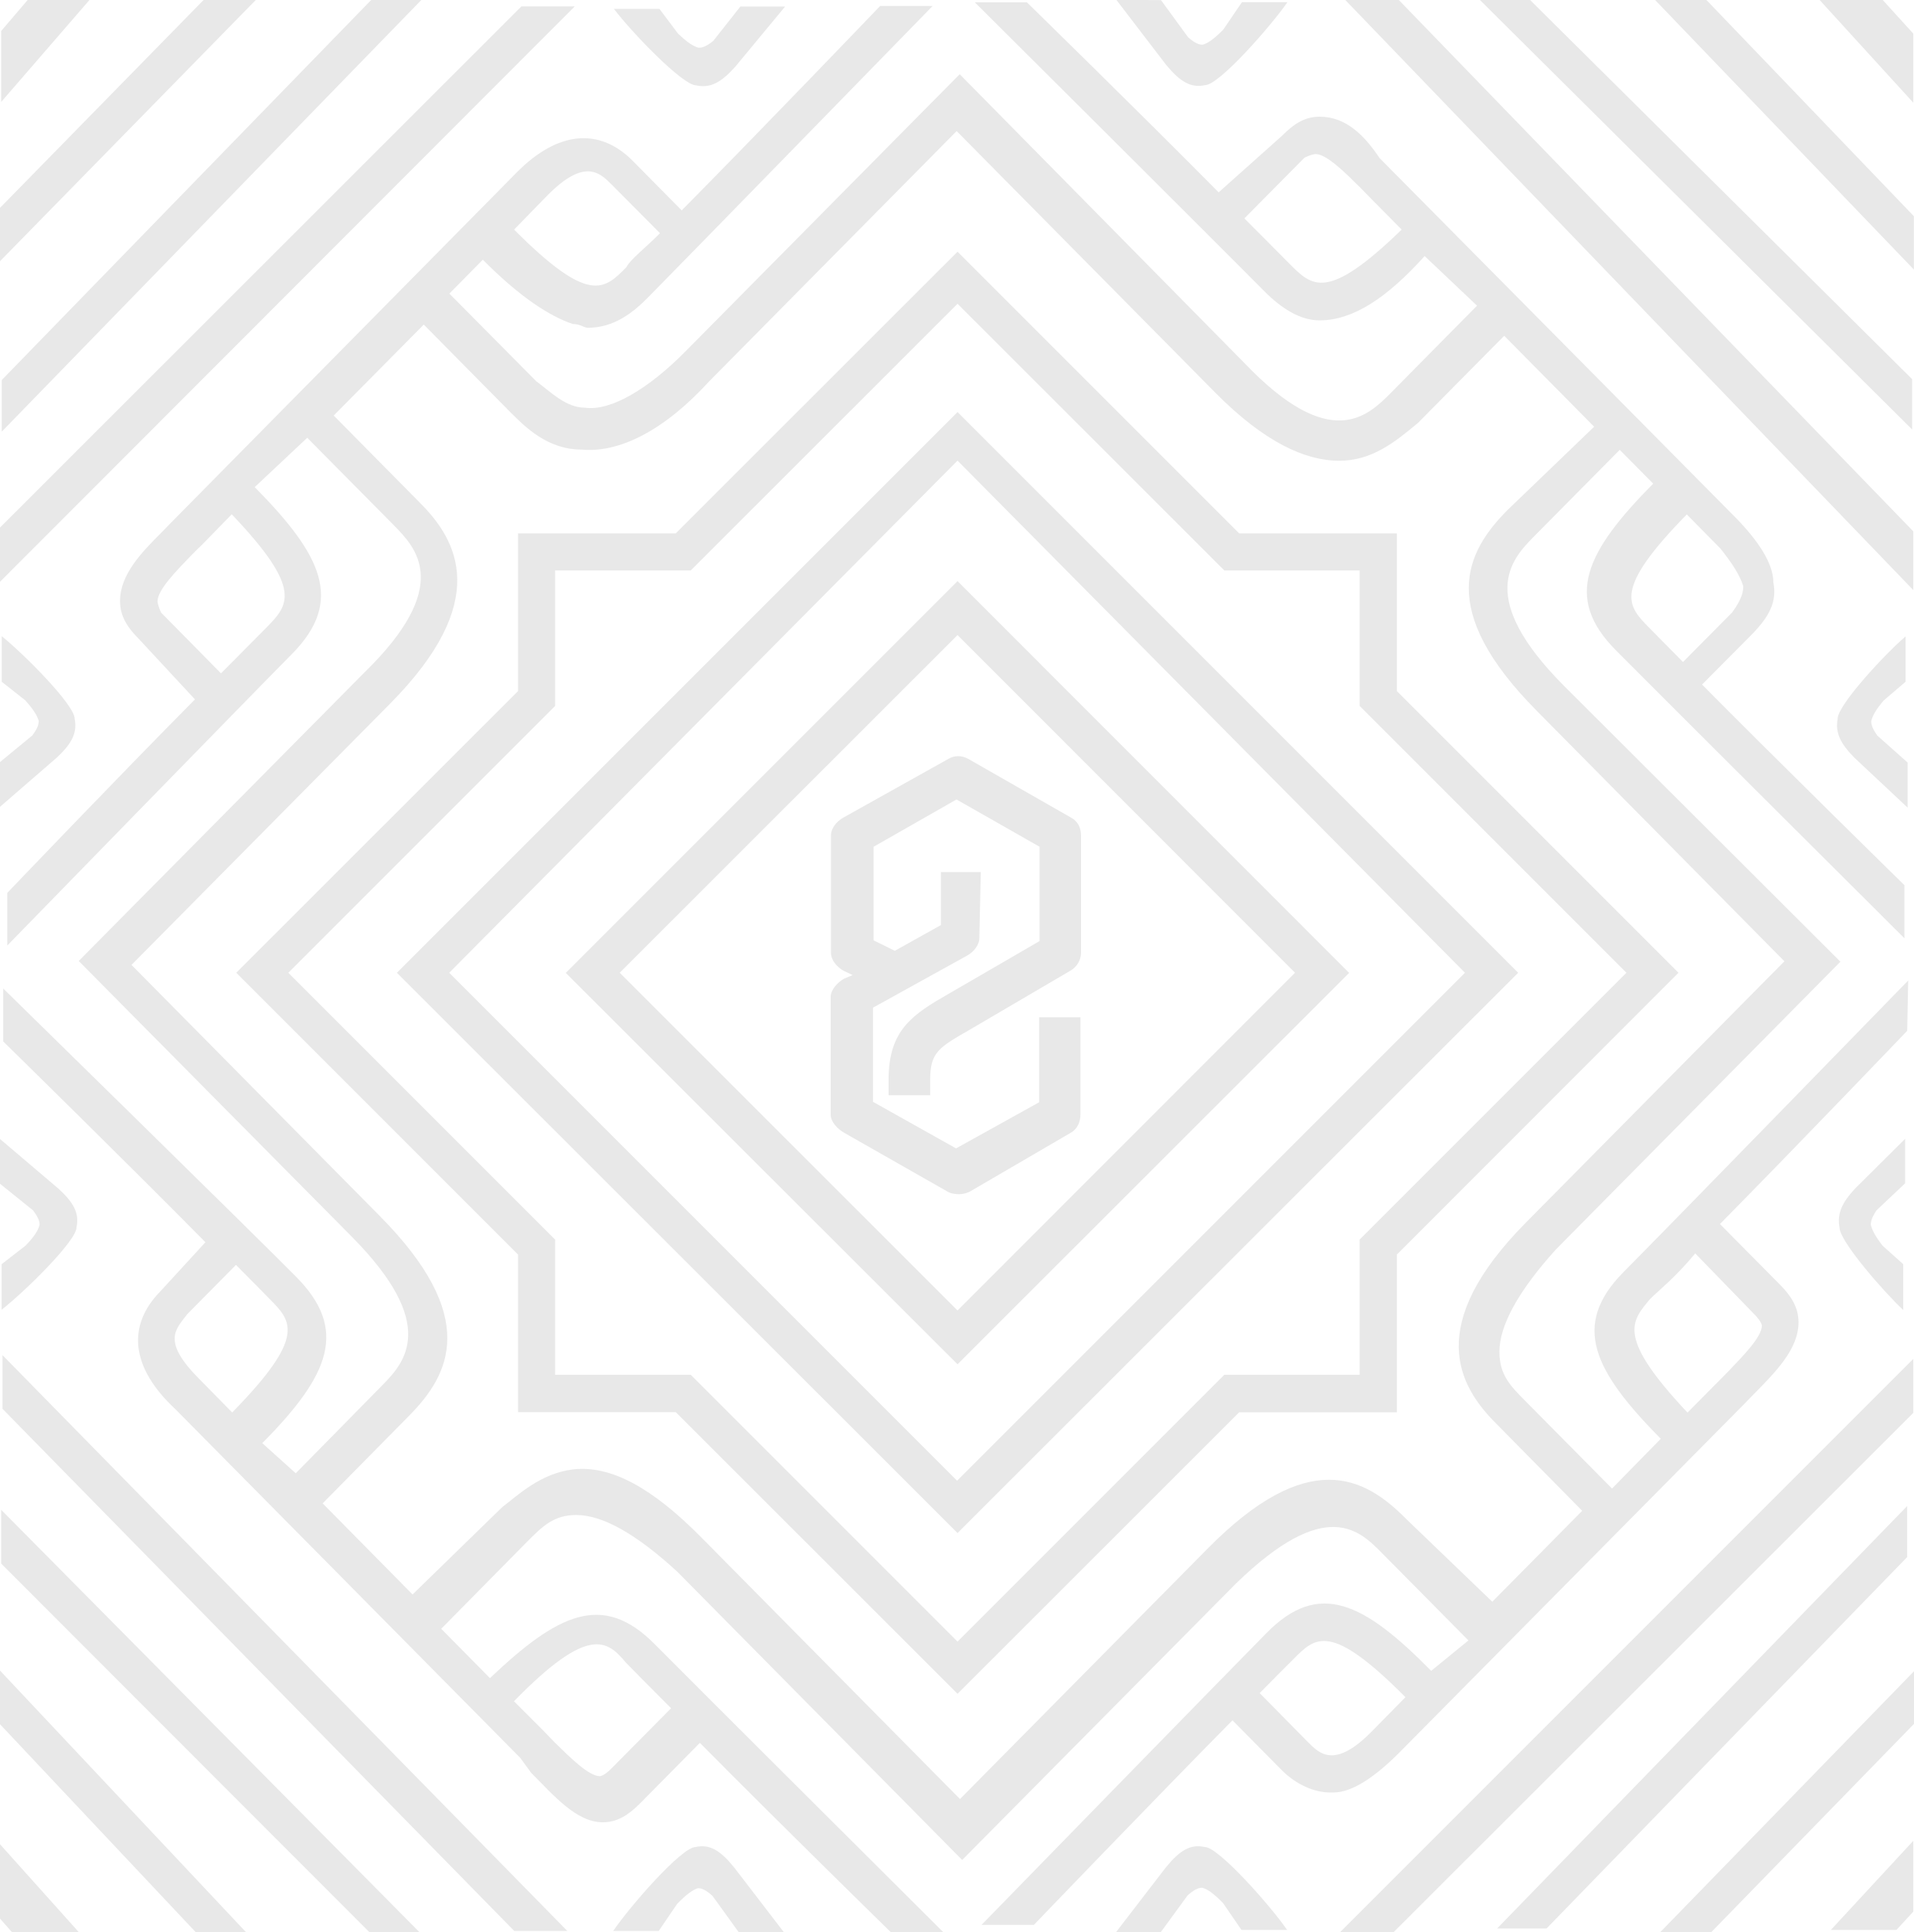
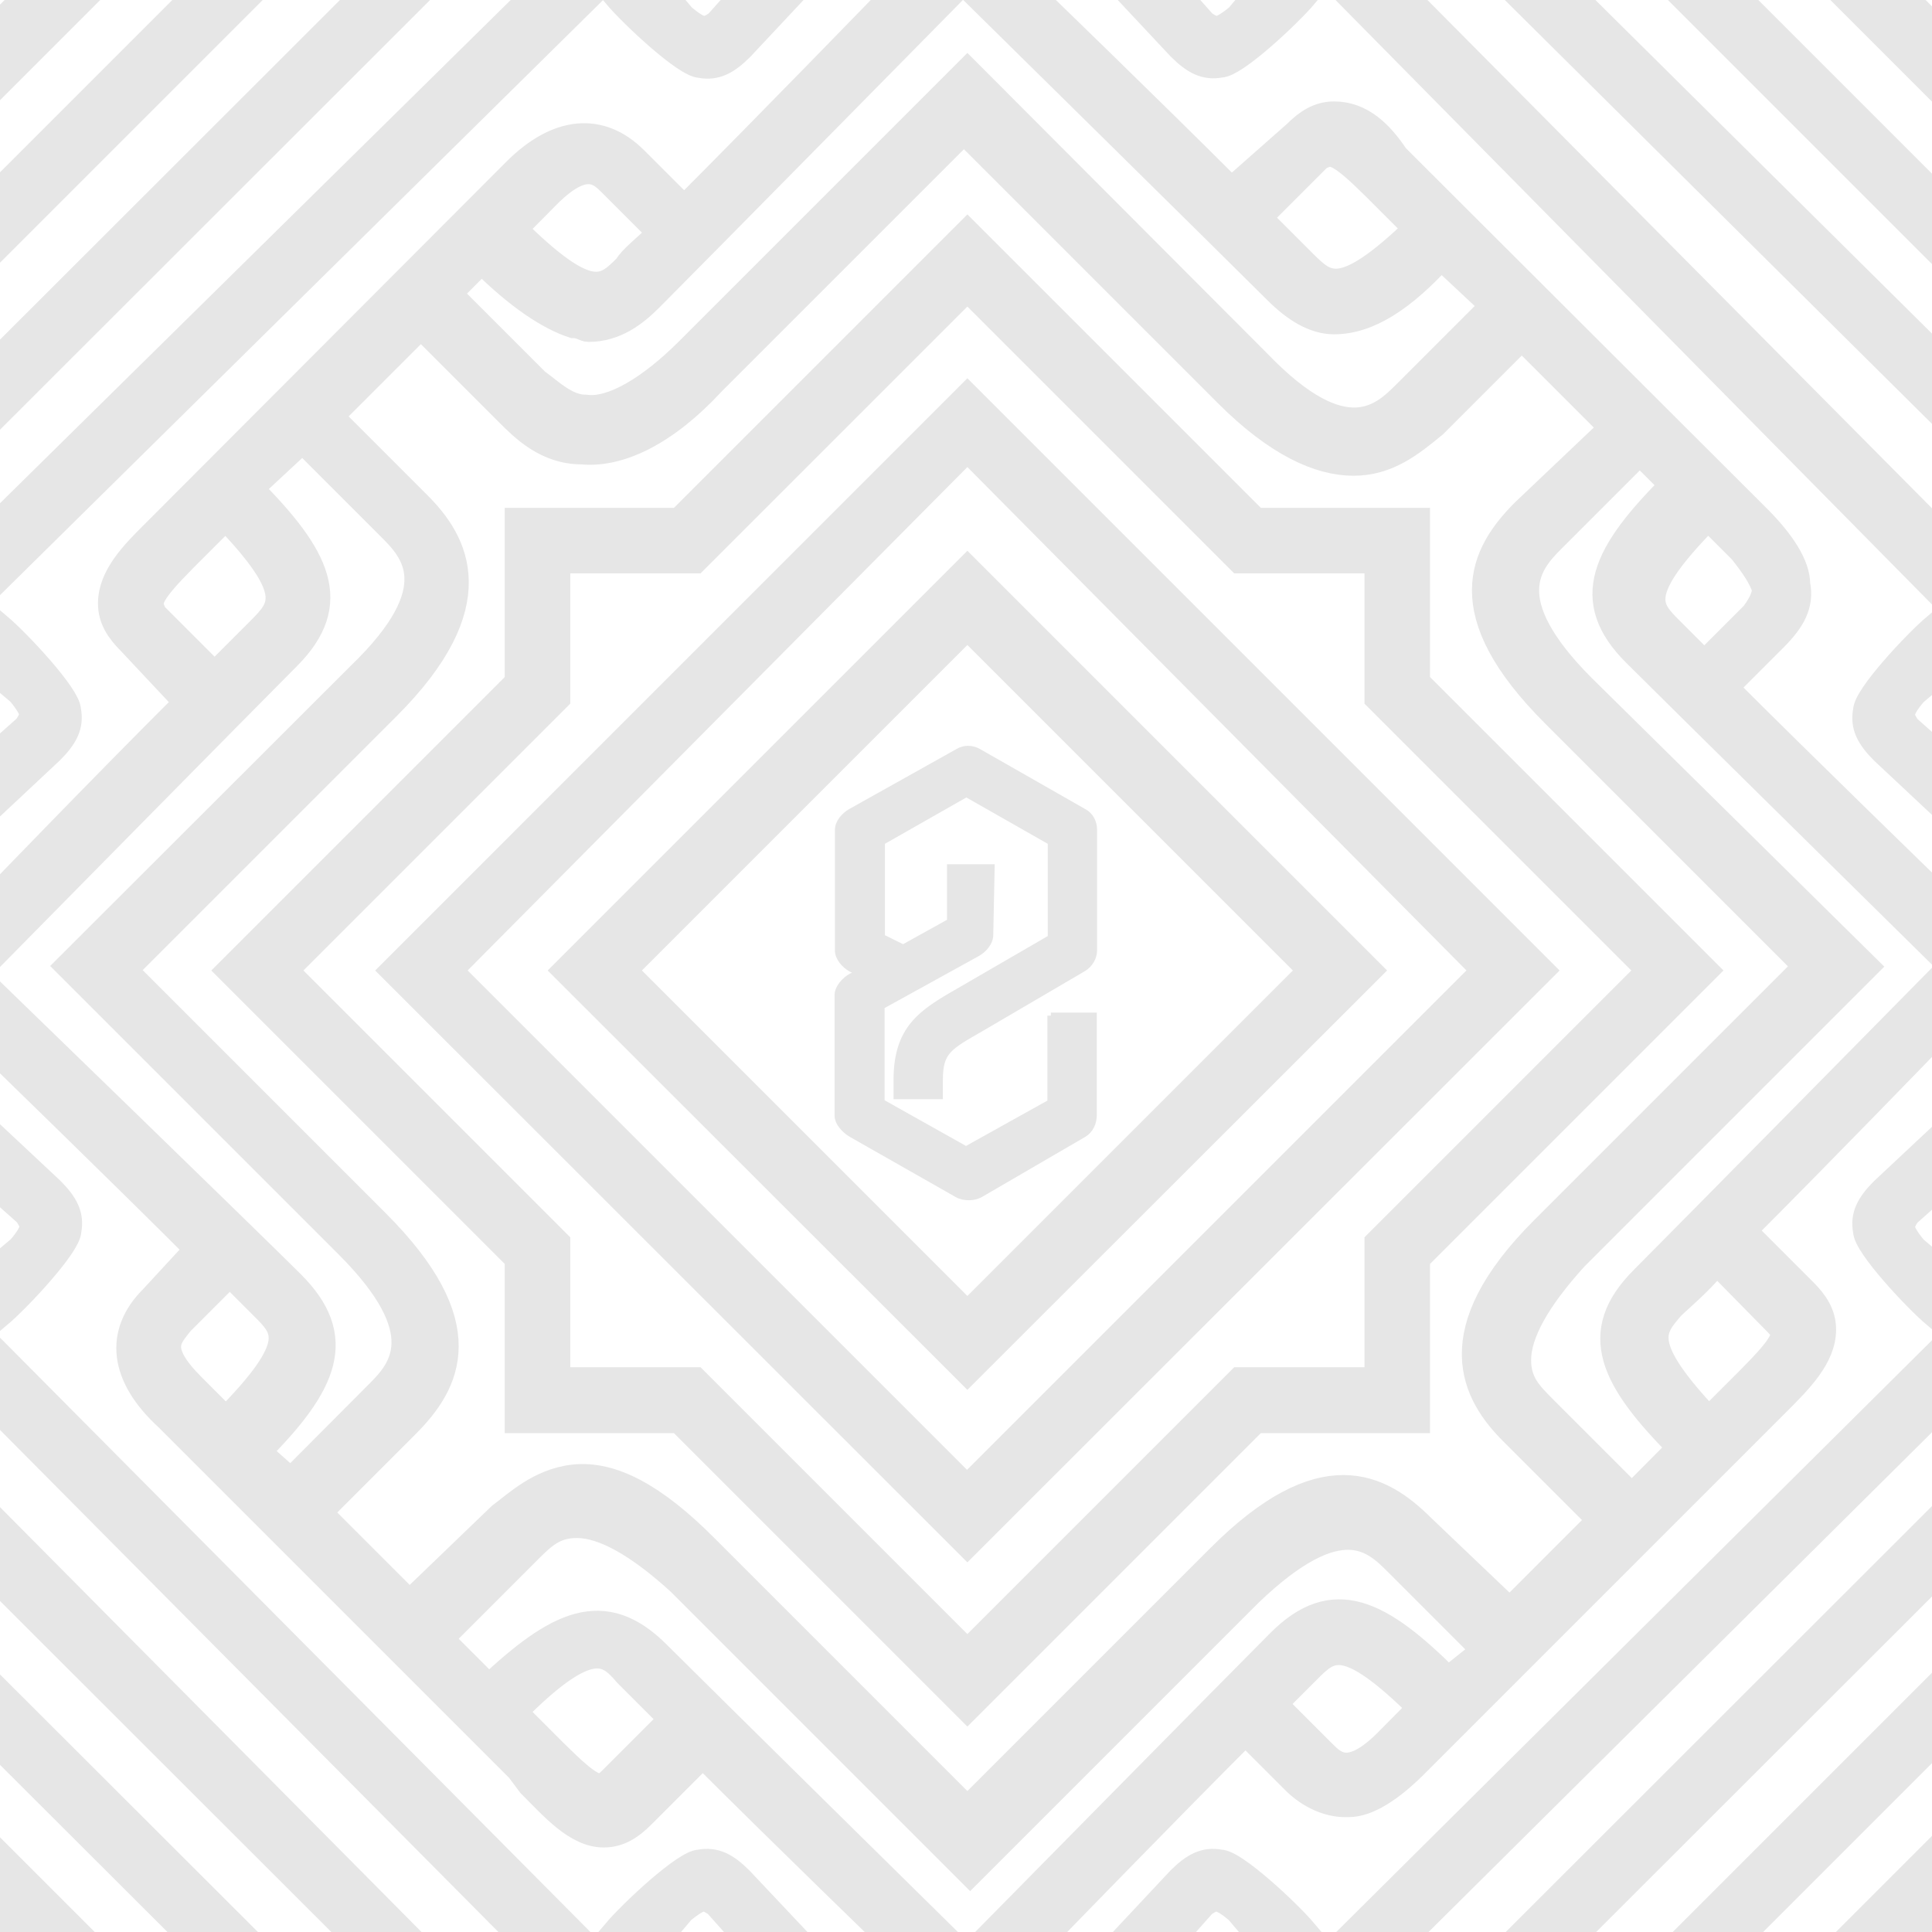
- <svg xmlns="http://www.w3.org/2000/svg" version="1.1" id="Laag_1" opacity="0.3" x="0px" y="0px" width="13.156px" height="13.279px" viewBox="206.428 -0.156 13.156 13.279" enable-background="new 206.428 -0.156 13.156 13.279" xml:space="preserve">
-   <path opacity="0.3" enable-background="new    " d="M213.01,9.221l-2.693-2.69l2.693-2.693l2.692,2.693L213.01,9.221z M210.688,6.53  l2.322,2.321l2.32-2.321l-2.32-2.321L210.688,6.53z" />
-   <path opacity="0.3" enable-background="new    " d="M213.01,10.381l-3.854-3.851l3.854-3.854l3.854,3.854L213.01,10.381z   M209.516,6.53l3.491,3.491l3.491-3.491l-3.488-3.52L209.516,6.53z" />
-   <polygon opacity="0.3" enable-background="new    " points="206.422,3.849 206.422,3.476 210.012,-0.112 210.379,-0.112 " />
-   <polygon opacity="0.3" enable-background="new    " points="219.58,3.9 215.662,-0.17 216.03,-0.17 219.58,3.496 " />
-   <polygon opacity="0.3" enable-background="new    " points="216.005,13.127 215.637,13.127 219.58,9.184 219.58,9.555 " />
-   <polygon opacity="0.3" enable-background="new    " points="209.963,13.116 206.445,9.527 206.445,9.158 210.328,13.116 " />
-   <path opacity="0.3" enable-background="new    " d="M219.545,6.583c0,0-1.701,1.748-1.958,2.005  c-0.36,0.365-0.204,0.678,0.257,1.145l-0.335,0.342l-0.594-0.6c-0.103-0.104-0.18-0.18-0.18-0.34c0-0.18,0.129-0.416,0.388-0.703  l1.956-1.978l-1.905-1.901c-0.594-0.6-0.361-0.859-0.206-1.017l0.594-0.6l0.23,0.232c-0.463,0.468-0.618,0.782-0.256,1.146  c0.256,0.259,1.983,1.979,1.983,1.979V5.928c0,0-0.85-0.833-1.391-1.379l0.336-0.338c0.129-0.13,0.18-0.233,0.154-0.365  c0-0.129-0.104-0.285-0.257-0.442l-2.373-2.396l-0.077-0.078c-0.104-0.155-0.23-0.284-0.412-0.284c-0.103,0-0.179,0.051-0.256,0.129  l-0.438,0.391c-0.545-0.551-1.318-1.306-1.318-1.306h-0.358c0,0,1.728,1.72,1.983,1.979c0.128,0.13,0.257,0.207,0.387,0.207  c0.23,0,0.464-0.155,0.722-0.442l0.36,0.341l-0.593,0.6c-0.155,0.155-0.412,0.417-1.007-0.207l-1.956-1.984l-1.881,1.901  c-0.255,0.259-0.517,0.417-0.696,0.391c-0.127,0-0.23-0.104-0.334-0.182l-0.597-0.602l0.23-0.233  c0.256,0.259,0.464,0.391,0.619,0.442c0.051,0,0.077,0.026,0.103,0.026c0.179,0,0.31-0.104,0.412-0.207  c0.256-0.259,1.958-2.005,1.958-2.005h-0.361c0,0-0.823,0.859-1.364,1.405l-0.335-0.339c-0.23-0.233-0.517-0.207-0.799,0.078  l-2.369,2.4l-0.076,0.078c-0.129,0.129-0.282,0.284-0.282,0.468c0,0.104,0.051,0.182,0.128,0.259l0.387,0.417  c-0.544,0.549-1.29,1.33-1.29,1.33v0.362c0,0,1.701-1.746,1.958-2.005c0.36-0.365,0.205-0.678-0.257-1.146l0.361-0.339l0.594,0.6  c0.153,0.156,0.412,0.417-0.205,1.017l-1.96,1.979l1.881,1.899c0.594,0.602,0.361,0.86,0.205,1.018l-0.594,0.604l-0.23-0.207  c0.464-0.468,0.594-0.782,0.23-1.146c-0.256-0.26-2.011-1.979-2.011-1.979v0.364c0,0,0.85,0.833,1.39,1.38l-0.31,0.338  c-0.23,0.234-0.205,0.523,0.103,0.809l2.371,2.397l0.076,0.104c0.155,0.155,0.31,0.339,0.492,0.339l0,0  c0.102,0,0.179-0.053,0.256-0.13l0.411-0.416c0.543,0.549,1.313,1.302,1.313,1.302h0.361c0,0-1.728-1.721-1.983-1.979  c-0.36-0.365-0.67-0.208-1.134,0.232l-0.335-0.339l0.593-0.601c0.104-0.104,0.181-0.181,0.335-0.181c0.181,0,0.413,0.13,0.697,0.392  l1.956,1.979l1.882-1.9c0.619-0.601,0.849-0.366,1.005-0.208l0.593,0.599l-0.256,0.209c-0.463-0.47-0.772-0.627-1.133-0.259  c-0.256,0.259-1.958,2.005-1.958,2.005h0.36c0,0,0.825-0.859,1.365-1.406l0.335,0.339c0.102,0.104,0.229,0.157,0.335,0.157h0.025  c0.128,0,0.281-0.106,0.438-0.26l2.372-2.397l0.076-0.078c0.154-0.156,0.31-0.313,0.31-0.496c0-0.104-0.051-0.182-0.127-0.259  l-0.413-0.417c0.542-0.549,1.287-1.328,1.287-1.328L219.545,6.583z M218.411,3.872c0,0.025,0,0.078-0.076,0.181l-0.338,0.341  c-0.103-0.104-0.179-0.182-0.23-0.233c-0.153-0.155-0.256-0.259,0.256-0.781l0.23,0.233C218.335,3.716,218.386,3.794,218.411,3.872z   M215.293,1.658c-0.052-0.052-0.153-0.155-0.311-0.313l0.413-0.417c0.051-0.025,0.076-0.025,0.076-0.025  c0.077,0,0.205,0.129,0.31,0.233c0.025,0.026,0.051,0.052,0.076,0.078l0.206,0.208C215.551,1.919,215.448,1.813,215.293,1.658z   M210.191,1.187c0.256-0.259,0.36-0.155,0.438-0.078l0.336,0.338c-0.104,0.104-0.206,0.182-0.231,0.233  c-0.153,0.156-0.257,0.259-0.772-0.258L210.191,1.187z M208.258,4.159c-0.052,0.052-0.154,0.155-0.311,0.313l-0.411-0.417  c-0.025-0.052-0.025-0.078-0.025-0.078c0-0.078,0.127-0.207,0.229-0.313c0.025-0.026,0.052-0.052,0.078-0.077l0.203-0.208  C208.515,3.897,208.411,4.002,208.258,4.159z M207.715,8.877l0.335-0.339c0.103,0.104,0.18,0.181,0.23,0.233  c0.154,0.155,0.256,0.259-0.256,0.781l-0.229-0.233C207.536,9.058,207.638,8.98,207.715,8.877z M210.731,11.272  c0.051,0.053,0.153,0.156,0.31,0.313l-0.412,0.416c-0.051,0.051-0.077,0.051-0.077,0.051c-0.077,0-0.204-0.128-0.31-0.231  c-0.025-0.026-0.051-0.053-0.076-0.079l-0.205-0.205C210.473,11.013,210.601,11.116,210.731,11.272z M216.091,10.281  c-0.282-0.285-0.67-0.495-1.364,0.209l-1.7,1.719l-1.778-1.798c-0.335-0.339-0.619-0.496-0.878-0.468  c-0.229,0.026-0.387,0.182-0.49,0.259l-0.617,0.601l-0.618-0.626l0.593-0.601c0.281-0.284,0.491-0.679-0.205-1.379l-1.702-1.721  l1.779-1.797c0.696-0.704,0.463-1.12,0.204-1.379l-0.593-0.6l0.619-0.625l0.593,0.6c0.103,0.103,0.257,0.259,0.491,0.259  c0.257,0.025,0.568-0.129,0.878-0.469l1.701-1.72l1.778,1.798c0.334,0.338,0.618,0.468,0.85,0.468c0.229,0,0.386-0.13,0.542-0.259  l0.594-0.6l0.618,0.625l-0.598,0.575c-0.281,0.285-0.49,0.678,0.204,1.378l1.702,1.721l-1.778,1.797  c-0.696,0.704-0.464,1.12-0.205,1.379l0.593,0.601l-0.618,0.625L216.091,10.281z M215.86,11.742c-0.255,0.26-0.36,0.157-0.438,0.079  l-0.335-0.34c0.103-0.104,0.179-0.181,0.23-0.231c0.153-0.156,0.256-0.26,0.772,0.259L215.86,11.742z M218.487,8.877  c0.052,0.053,0.052,0.078,0.052,0.078c0,0.078-0.128,0.207-0.229,0.313l-0.282,0.285c-0.491-0.522-0.386-0.626-0.257-0.781  c0.053-0.053,0.181-0.155,0.31-0.313L218.487,8.877z" />
-   <path opacity="0.3" enable-background="new    " d="M206.424,5.393l0.396-0.343c0.101-0.095,0.141-0.169,0.121-0.267  c0-0.095-0.355-0.45-0.501-0.566v0.313l0.161,0.127c0.058,0.065,0.082,0.104,0.093,0.142c0,0.014,0,0.042-0.044,0.1l-0.226,0.186  V5.393z" />
-   <path opacity="0.3" enable-background="new    " d="M219.542,5.086L219.333,4.9c-0.042-0.058-0.042-0.086-0.042-0.1  c0.01-0.04,0.033-0.079,0.086-0.142l0.15-0.128V4.218c-0.137,0.116-0.467,0.471-0.467,0.566c-0.018,0.097,0.02,0.171,0.114,0.267  l0.367,0.344V5.086z" />
-   <path opacity="0.3" enable-background="new    " d="M206.424,7.977l0.231,0.186c0.045,0.059,0.045,0.086,0.045,0.1  c-0.011,0.039-0.035,0.079-0.096,0.142l-0.165,0.128v0.313c0.15-0.116,0.515-0.472,0.515-0.566c0.021-0.098-0.021-0.172-0.125-0.267  l-0.405-0.344V7.977z" />
-   <path opacity="0.3" enable-background="new    " d="M219.525,7.67l-0.346,0.344c-0.089,0.096-0.124,0.17-0.106,0.268  c0,0.094,0.311,0.449,0.438,0.566V8.533l-0.142-0.127c-0.05-0.065-0.071-0.105-0.081-0.143c0-0.014,0-0.041,0.039-0.1l0.197-0.186  V7.67z" />
-   <path opacity="0.3" enable-background="new    " d="M214.406,13.126l0.186-0.255c0.059-0.052,0.086-0.052,0.101-0.052  c0.04,0.012,0.079,0.041,0.142,0.105l0.127,0.185h0.314c-0.116-0.168-0.472-0.57-0.566-0.57c-0.098-0.022-0.172,0.022-0.268,0.14  l-0.344,0.447H214.406z" />
-   <path opacity="0.3" enable-background="new    " d="M214.101-0.158l0.343,0.448c0.096,0.116,0.17,0.161,0.268,0.139  c0.096,0,0.45-0.403,0.566-0.57h-0.313l-0.128,0.188c-0.064,0.065-0.104,0.093-0.141,0.104c-0.015,0-0.043,0-0.101-0.051  l-0.186-0.255L214.101-0.158z" />
-   <path opacity="0.3" enable-background="new    " d="M211.823,13.133l-0.347-0.452c-0.095-0.118-0.169-0.164-0.267-0.142  c-0.095,0-0.45,0.406-0.566,0.577h0.313l0.128-0.188c0.065-0.065,0.104-0.094,0.142-0.106c0.014,0,0.041,0,0.1,0.053l0.186,0.258  H211.823z" />
-   <path opacity="0.3" enable-background="new    " d="M211.517-0.111l-0.186,0.236c-0.058,0.047-0.086,0.047-0.101,0.047  c-0.039-0.011-0.078-0.037-0.141-0.097l-0.128-0.17h-0.313c0.116,0.154,0.471,0.526,0.566,0.526  c0.098,0.021,0.172-0.021,0.268-0.128l0.343-0.414H211.517z" />
-   <g opacity="0.3">
-     <polygon points="206.44,2.811 206.44,2.456 208.992,-0.169 209.337,-0.169  " />
-     <polygon points="219.572,2.796 216.601,-0.156 216.946,-0.156 219.572,2.45  " />
-     <polygon points="208.984,13.141 206.436,10.591 206.436,10.221 209.328,13.141  " />
-     <polygon points="217.059,13.099 216.719,13.099 219.538,10.195 219.538,10.546  " />
+ <svg xmlns="http://www.w3.org/2000/svg" version="1.1" id="Laag_1" x="0px" y="0px" viewBox="200 0 560 560" enable-background="new 200 0 560 560" xml:space="preserve">
+   <path opacity="0.1" stroke="#000000" stroke-width="8" stroke-miterlimit="10" enable-background="new    " d="M480.4,397.2  l-116-115.9l116-116l116,116L480.4,397.2z M380.4,281.3l100,100l100-100l-100-100L380.4,281.3z" />
+   <path opacity="0.1" stroke="#000000" stroke-width="8" stroke-miterlimit="10" enable-background="new    " d="M480.4,447.2  l-166-165.9l166-166l166,166L480.4,447.2z M329.9,281.3l150.4,150.4l150.4-150.4L480.4,129.7L329.9,281.3z" />
+   <polygon opacity="0.1" stroke="#000000" stroke-width="8" stroke-miterlimit="10" enable-background="new    " points="201.1,165.8   201.1,150.4 351.7,2 367.1,2 " />
+   <polygon opacity="0.1" stroke="#000000" stroke-width="8" stroke-miterlimit="10" enable-background="new    " points="758.5,168   594.7,2 610.1,2 758.5,151.5 " />
+   <polygon opacity="0.1" stroke="#000000" stroke-width="8" stroke-miterlimit="10" enable-background="new    " points="609,559.4   593.6,559.4 758.5,395.6 758.5,411 " />
+   <polygon opacity="0.1" stroke="#000000" stroke-width="8" stroke-miterlimit="10" enable-background="new    " points="349.5,559.4   201.1,409.9 201.1,394.5 364.9,559.4 " />
+   <path opacity="0.1" stroke="#000000" stroke-width="8" stroke-miterlimit="10" enable-background="new    " d="M760.5,285.7  c0,0-73.1,74.2-84.1,85.2c-15.5,15.5-8.8,28.8,11,48.7L673,434.1l-25.5-25.5c-4.4-4.4-7.7-7.7-7.7-14.4c0-7.7,5.5-17.7,16.6-29.9  l84.1-84.1l-81.9-80.8c-25.5-25.5-15.5-36.5-8.8-43.2l25.5-25.5l9.9,9.9c-19.9,19.9-26.6,33.2-11,48.7c11,11,85.2,84.1,85.2,84.1  v-15.5c0,0-36.5-35.4-59.7-58.6l14.4-14.4c5.5-5.5,7.7-9.9,6.6-15.5c0-5.5-4.4-12.1-11-18.8l-102-101.8l-3.3-3.3  c-4.4-6.6-9.9-12.1-17.7-12.1c-4.4,0-7.7,2.2-11,5.5l-18.8,16.6C533.5,32.1,500.3,0,500.3,0h-15.4c0,0,74.2,73.1,85.2,84.1  c5.5,5.5,11,8.8,16.6,8.8c9.9,0,19.9-6.6,31-18.8l15.5,14.5l-25.5,25.5c-6.6,6.6-17.7,17.7-43.2-8.8L480.4,21l-80.8,80.8  c-11,11-22.2,17.7-29.9,16.6c-5.5,0-9.9-4.4-14.4-7.7l-25.6-25.6l9.9-9.9c11,11,19.9,16.6,26.6,18.8c2.2,0,3.3,1.1,4.4,1.1  c7.7,0,13.3-4.4,17.7-8.8c11-11,84.1-85.2,84.1-85.2h-15.5c0,0-35.4,36.5-58.6,59.7l-14.4-14.4c-9.9-9.9-22.2-8.8-34.3,3.3  L247.8,151.7l-3.3,3.3c-5.5,5.5-12.1,12.1-12.1,19.9c0,4.4,2.2,7.7,5.5,11l16.6,17.7c-23.4,23.3-55.4,56.5-55.4,56.5v15.4  c0,0,73.1-74.2,84.1-85.2c15.5-15.5,8.8-28.8-11-48.7l15.5-14.4l25.5,25.5c6.6,6.6,17.7,17.7-8.8,43.2l-84.2,84.1l80.8,80.8  c25.5,25.5,15.5,36.5,8.8,43.2l-25.5,25.6l-9.9-8.8c19.9-19.9,25.5-33.2,9.9-48.7c-11-11-86.4-84.1-86.4-84.1v15.5  c0,0,36.5,35.4,59.7,58.6l-13.3,14.4c-9.9,9.9-8.8,22.2,4.4,34.3l101.9,101.9l3.3,4.4c6.6,6.6,13.3,14.4,21.1,14.4l0,0  c4.4,0,7.7-2.2,11-5.5l17.7-17.7c23.3,23.3,56.4,55.3,56.4,55.3h15.5c0,0-74.2-73.1-85.2-84.1c-15.5-15.5-28.8-8.8-48.7,9.9  l-14.4-14.4l25.5-25.5c4.4-4.4,7.7-7.7,14.4-7.7c7.7,0,17.7,5.5,29.9,16.6l84.1,84.1l80.8-80.8c26.6-25.5,36.5-15.5,43.2-8.8  l25.5,25.5l-11,8.8c-19.9-19.9-33.2-26.6-48.7-11c-11,11-84.1,85.2-84.1,85.2h15.5c0,0,35.4-36.5,58.6-59.7l14.4,14.4  c4.4,4.4,9.9,6.6,14.4,6.6h1.1c5.5,0,12.1-4.4,18.8-11l101.9-101.9l3.3-3.3c6.6-6.6,13.3-13.3,13.3-21.1c0-4.4-2.2-7.7-5.5-11  l-17.7-17.7c23.3-23.3,55.3-56.4,55.3-56.4L760.5,285.7z M711.8,170.5c0,1.1,0,3.3-3.3,7.7L694,192.7c-4.4-4.4-7.7-7.7-9.9-9.9  c-6.6-6.6-11-11,11-33.2l9.9,9.9C708.5,163.9,710.7,167.2,711.8,170.5z M577.8,76.4c-2.2-2.2-6.6-6.6-13.3-13.3l17.7-17.7  c2.2-1.1,3.3-1.1,3.3-1.1c3.3,0,8.8,5.5,13.3,9.9c1.1,1.1,2.2,2.2,3.3,3.3l8.8,8.8C588.9,87.5,584.5,83,577.8,76.4z M358.6,56.4  c11-11,15.5-6.6,18.8-3.3l14.4,14.4c-4.4,4.4-8.8,7.7-9.9,9.9c-6.6,6.6-11,11-33.2-11L358.6,56.4z M275.5,182.7  c-2.2,2.2-6.6,6.6-13.3,13.3l-17.7-17.7c-1.1-2.2-1.1-3.3-1.1-3.3c0-3.3,5.5-8.8,9.9-13.3c1.1-1.1,2.2-2.2,3.3-3.3l8.8-8.8  C286.6,171.6,282.1,176,275.5,182.7z M252.2,383.2l14.4-14.4c4.4,4.4,7.7,7.7,9.9,9.9c6.6,6.6,11,11-11,33.2l-9.9-9.9  C244.5,390.9,248.9,387.6,252.2,383.2z M381.8,485c2.2,2.2,6.6,6.6,13.3,13.3l-17.7,17.7c-2.2,2.2-3.3,2.2-3.3,2.2  c-3.3,0-8.8-5.5-13.3-9.9c-1.1-1.1-2.2-2.2-3.3-3.3l-8.8-8.8C370.7,473.9,376.2,478.4,381.8,485z M612.1,442.9  c-12.1-12.1-28.8-21.1-58.6,8.8l-73.1,73.1L404,448.4c-14.4-14.4-26.6-21.1-37.7-19.9c-9.9,1.1-16.6,7.7-21.1,11L318.7,465  l-26.6-26.6l25.5-25.5c12.1-12.1,21.1-28.8-8.8-58.6l-73.1-73.1l76.4-76.4c29.9-29.9,19.9-47.6,8.8-58.6l-25.5-25.5L322,94.1  l25.5,25.5c4.4,4.4,11,11,21.1,11c11,1.1,24.4-5.5,37.7-19.9l73.1-73.1l76.4,76.4c14.4,14.4,26.6,19.9,36.5,19.9  c9.9,0,16.6-5.5,23.3-11l25.5-25.5l26.6,26.6L642,148.4c-12.1,12.1-21.1,28.8,8.8,58.6l73.1,73.1l-76.4,76.4  c-29.9,29.9-19.9,47.6-8.8,58.6l25.5,25.5l-26.6,26.6L612.1,442.9z M602.2,505c-11,11-15.5,6.6-18.8,3.3l-14.4-14.4  c4.4-4.4,7.7-7.7,9.9-9.9c6.6-6.6,11-11,33.2,11L602.2,505z M715.1,383.2c2.2,2.2,2.2,3.3,2.2,3.3c0,3.3-5.5,8.8-9.9,13.3  l-12.1,12.1c-21.1-22.2-16.6-26.6-11-33.2c2.2-2.2,7.7-6.6,13.3-13.3L715.1,383.2z" />
+   <path opacity="0.1" stroke="#000000" stroke-width="8" stroke-miterlimit="10" enable-background="new    " d="M198.8,232.3  l15.8-14.8c4.1-4.1,5.7-7.3,4.9-11.5c0-4.1-14.2-19.4-20.1-24.4l0,13.5l6.5,5.5c2.3,2.8,3.3,4.5,3.7,6.1c0,0.6,0,1.8-1.8,4.3l-9,8  L198.8,232.3z" />
+   <path opacity="0.1" stroke="#000000" stroke-width="8" stroke-miterlimit="10" enable-background="new    " d="M761.8,219.1l-9-8  c-1.8-2.5-1.8-3.7-1.8-4.3c0.4-1.7,1.4-3.4,3.7-6.1l6.5-5.5l0-13.5c-5.9,5-20.1,20.3-20.1,24.4c-0.8,4.2,0.8,7.4,4.9,11.5l15.8,14.8  L761.8,219.1z" />
+   <path opacity="0.1" stroke="#000000" stroke-width="8" stroke-miterlimit="10" enable-background="new    " d="M198.9,343.6l9,8  c1.8,2.5,1.8,3.7,1.8,4.3c-0.4,1.7-1.4,3.4-3.7,6.1l-6.5,5.5l0,13.5c5.9-5,20.1-20.3,20.1-24.4c0.8-4.2-0.8-7.4-4.9-11.5l-15.8-14.8  L198.9,343.6z" />
+   <path opacity="0.1" stroke="#000000" stroke-width="8" stroke-miterlimit="10" enable-background="new    " d="M761.8,330.4  L746,345.2c-4.1,4.1-5.7,7.3-4.9,11.5c0,4.1,14.2,19.4,20.1,24.4l0-13.5l-6.5-5.5c-2.3-2.8-3.3-4.5-3.7-6.1c0-0.6,0-1.8,1.8-4.3l9-8  L761.8,330.4z" />
+   <path opacity="0.1" stroke="#000000" stroke-width="8" stroke-miterlimit="10" enable-background="new    " d="M540.6,560.8l8-9  c2.5-1.8,3.7-1.8,4.3-1.8c1.7,0.4,3.4,1.4,6.1,3.7l5.5,6.5l13.5,0c-5-5.9-20.3-20.1-24.4-20.1c-4.2-0.8-7.4,0.8-11.5,4.9l-14.8,15.8  L540.6,560.8z" />
+   <path opacity="0.1" stroke="#000000" stroke-width="8" stroke-miterlimit="10" enable-background="new    " d="M527.4-2.2l14.8,15.8  c4.1,4.1,7.3,5.7,11.5,4.9c4.1,0,19.4-14.2,24.4-20.1l-13.5,0L559.1,5c-2.8,2.3-4.5,3.3-6.1,3.7c-0.6,0-1.8,0-4.3-1.8l-8-9  L527.4-2.2z" />
+   <path opacity="0.1" stroke="#000000" stroke-width="8" stroke-miterlimit="10" enable-background="new    " d="M429.3,560.8  L414.4,545c-4.1-4.1-7.3-5.7-11.5-4.9c-4.1,0-19.4,14.2-24.4,20.1l13.5,0l5.5-6.5c2.8-2.3,4.5-3.3,6.1-3.7c0.6,0,1.8,0,4.3,1.8l8,9  L429.3,560.8z" />
+   <path opacity="0.1" stroke="#000000" stroke-width="8" stroke-miterlimit="10" enable-background="new    " d="M416.1-2.1l-8,9  c-2.5,1.8-3.7,1.8-4.3,1.8c-1.7-0.4-3.4-1.4-6.1-3.7l-5.5-6.5l-13.5,0c5,5.9,20.3,20.1,24.4,20.1c4.2,0.8,7.4-0.8,11.5-4.9  l14.8-15.8L416.1-2.1z" />
+   <g opacity="0.1">
+     <polygon stroke="#000000" stroke-width="8" stroke-miterlimit="10" points="198,120.9 198,106.1 307.4,-3.2 322.2,-3.2  " />
+     <polygon stroke="#000000" stroke-width="8" stroke-miterlimit="10" points="763.1,120.3 635.1,-6.7 650,-6.7 763.1,105.4  " />
+     <polygon stroke="#000000" stroke-width="8" stroke-miterlimit="10" points="307,565.3 197.2,455.6 197.2,439.7 321.8,565.3  " />
+     <polygon stroke="#000000" stroke-width="8" stroke-miterlimit="10" points="655.1,561.9 640.2,561.9 763.6,438.6 763.6,453.5  " />
  </g>
-   <g opacity="0.3">
-     <polygon points="206.406,1.662 206.406,1.295 207.838,-0.167 208.197,-0.167  " />
-     <polygon points="219.584,1.697 217.785,-0.177 218.138,-0.177 219.584,1.33  " />
-     <polygon points="207.774,13.125 206.428,11.695 206.428,11.326 208.12,13.125  " />
-     <polygon points="218.175,13.141 217.824,13.141 219.601,11.314 219.601,11.676  " />
+   <g opacity="0.1">
+     <polygon stroke="#000000" stroke-width="8" stroke-miterlimit="10" points="198.9,71.6 198.9,56.7 258.2,-2.6 273.1,-2.6  " />
+     <polygon stroke="#000000" stroke-width="8" stroke-miterlimit="10" points="762.2,73.1 686.1,-3 701,-3 762.2,58.2  " />
+     <polygon stroke="#000000" stroke-width="8" stroke-miterlimit="10" points="254.9,560.7 196.9,502.8 196.9,487.9 269.8,560.7  " />
+     <polygon stroke="#000000" stroke-width="8" stroke-miterlimit="10" points="702.7,562.7 687.8,562.7 763.1,487.4 763.1,502.3  " />
  </g>
-   <g opacity="0.3">
-     <polygon points="206.436,0.545 206.436,0.057 206.618,-0.156 207.043,-0.156  " />
-     <polygon points="219.58,0.55 218.936,-0.156 219.37,-0.156 219.58,0.075  " />
-     <polygon points="206.525,13.141 206.422,13.024 206.422,12.513 206.985,13.141  " />
-     <polygon points="219.464,13.109 219.013,13.109 219.58,12.496 219.58,12.983  " />
+   <g opacity="0.1">
+     <polygon stroke="#000000" stroke-width="8" stroke-miterlimit="10" points="199.9,23.5 199.9,7.1 207,0 223.4,0  " />
+     <polygon stroke="#000000" stroke-width="8" stroke-miterlimit="10" points="759.9,23.7 735.7,-0.5 752,-0.5 759.9,7.4  " />
+     <polygon stroke="#000000" stroke-width="8" stroke-miterlimit="10" points="204.5,559.1 200.8,555.4 200.8,539 220.9,559.1  " />
+     <polygon stroke="#000000" stroke-width="8" stroke-miterlimit="10" points="755.3,558.8 739,558.8 759.5,538.3 759.5,554.6  " />
  </g>
-   <path opacity="0.3" enable-background="new    " d="M213.01,11.486l-1.937-1.936h-1.084V8.467l-1.937-1.937l1.937-1.936V3.51h1.084  l1.937-1.936l1.936,1.936h1.084v1.084l1.936,1.936l-1.936,1.937v1.084h-1.084L213.01,11.486z M210.244,9.293h0.932l1.834,1.834  l1.834-1.834h0.93V8.364l1.834-1.834l-1.834-1.834V3.765h-0.93l-1.834-1.833l-1.834,1.833h-0.932v0.931L208.41,6.53l1.834,1.834  V9.293L210.244,9.293z" />
-   <path opacity="0.3" enable-background="new    " d="M213.571,6.834V7.42L213,7.737l-0.571-0.32V6.77l0.647-0.358  c0.045-0.025,0.084-0.072,0.084-0.121l0.01-0.453h-0.274v0.364l-0.317,0.177l-0.146-0.072V5.664l0.57-0.325l0.571,0.325v0.648  l-0.624,0.362c-0.248,0.142-0.414,0.248-0.414,0.591v0.107h0.286V7.266c0-0.192,0.061-0.223,0.278-0.348l0.689-0.404  c0.042-0.025,0.07-0.072,0.07-0.121V5.585c0-0.051-0.023-0.098-0.068-0.121l-0.707-0.404c-0.045-0.025-0.096-0.025-0.137,0  l-0.723,0.404c-0.044,0.025-0.084,0.072-0.084,0.121v0.808c0,0.051,0.042,0.098,0.086,0.123l0.063,0.03l-0.06,0.025  c-0.044,0.026-0.091,0.075-0.091,0.125v0.809c0,0.051,0.049,0.1,0.093,0.125l0.71,0.404c0.023,0.014,0.054,0.018,0.08,0.018  c0.025,0,0.053-0.007,0.074-0.018l0.693-0.404c0.045-0.025,0.067-0.074,0.067-0.125V6.836h-0.285V6.834z" />
+   <path opacity="0.1" stroke="#000000" stroke-width="8" stroke-miterlimit="10" enable-background="new    " d="M480.4,494.8  L397,411.4h-46.7v-46.7l-83.4-83.4l83.4-83.4v-46.7H397l83.4-83.4l83.4,83.4h46.7v46.7l83.4,83.4l-83.4,83.4v46.7h-46.7L480.4,494.8  z M361.3,400.3h40.1l79,79l79-79h40.1v-40l79-79l-79-79v-40.1h-40.1l-79-79l-79,79h-40.1v40.1l-79,79l79,79L361.3,400.3L361.3,400.3  z" />
+   <path opacity="0.1" stroke="#000000" stroke-width="2" stroke-miterlimit="10" enable-background="new    " d="M504.6,294.4v25.2  L480,333.3l-24.6-13.8v-27.9l27.9-15.4c1.9-1.1,3.6-3.1,3.6-5.2l0.4-19.5l-11.8,0v15.7l-13.7,7.6l-6.3-3.1v-27.7l24.6-14l24.6,14  v27.9l-26.9,15.6c-10.7,6.1-17.8,10.7-17.8,25.5v4.6h12.3v-4.6c0-8.3,2.6-9.6,12-15c0,0,29.7-17.4,29.7-17.4c1.8-1.1,3-3.1,3-5.2  v-34.8c0-2.2-1-4.2-2.9-5.2l-30.5-17.4c-1.9-1.1-4.1-1.1-5.9,0l-31.1,17.4c-1.9,1.1-3.6,3.1-3.6,5.2v34.8c0,2.2,1.8,4.2,3.7,5.3  l2.7,1.3l-2.6,1.1c-1.9,1.1-3.9,3.2-3.9,5.4v34.8c0,2.2,2.1,4.3,4,5.4l30.6,17.4c1,0.6,2.3,0.8,3.4,0.8c1.1,0,2.3-0.3,3.2-0.8  l29.9-17.4c1.9-1.1,2.9-3.2,2.9-5.4v-28.8H504.6z" />
</svg>
